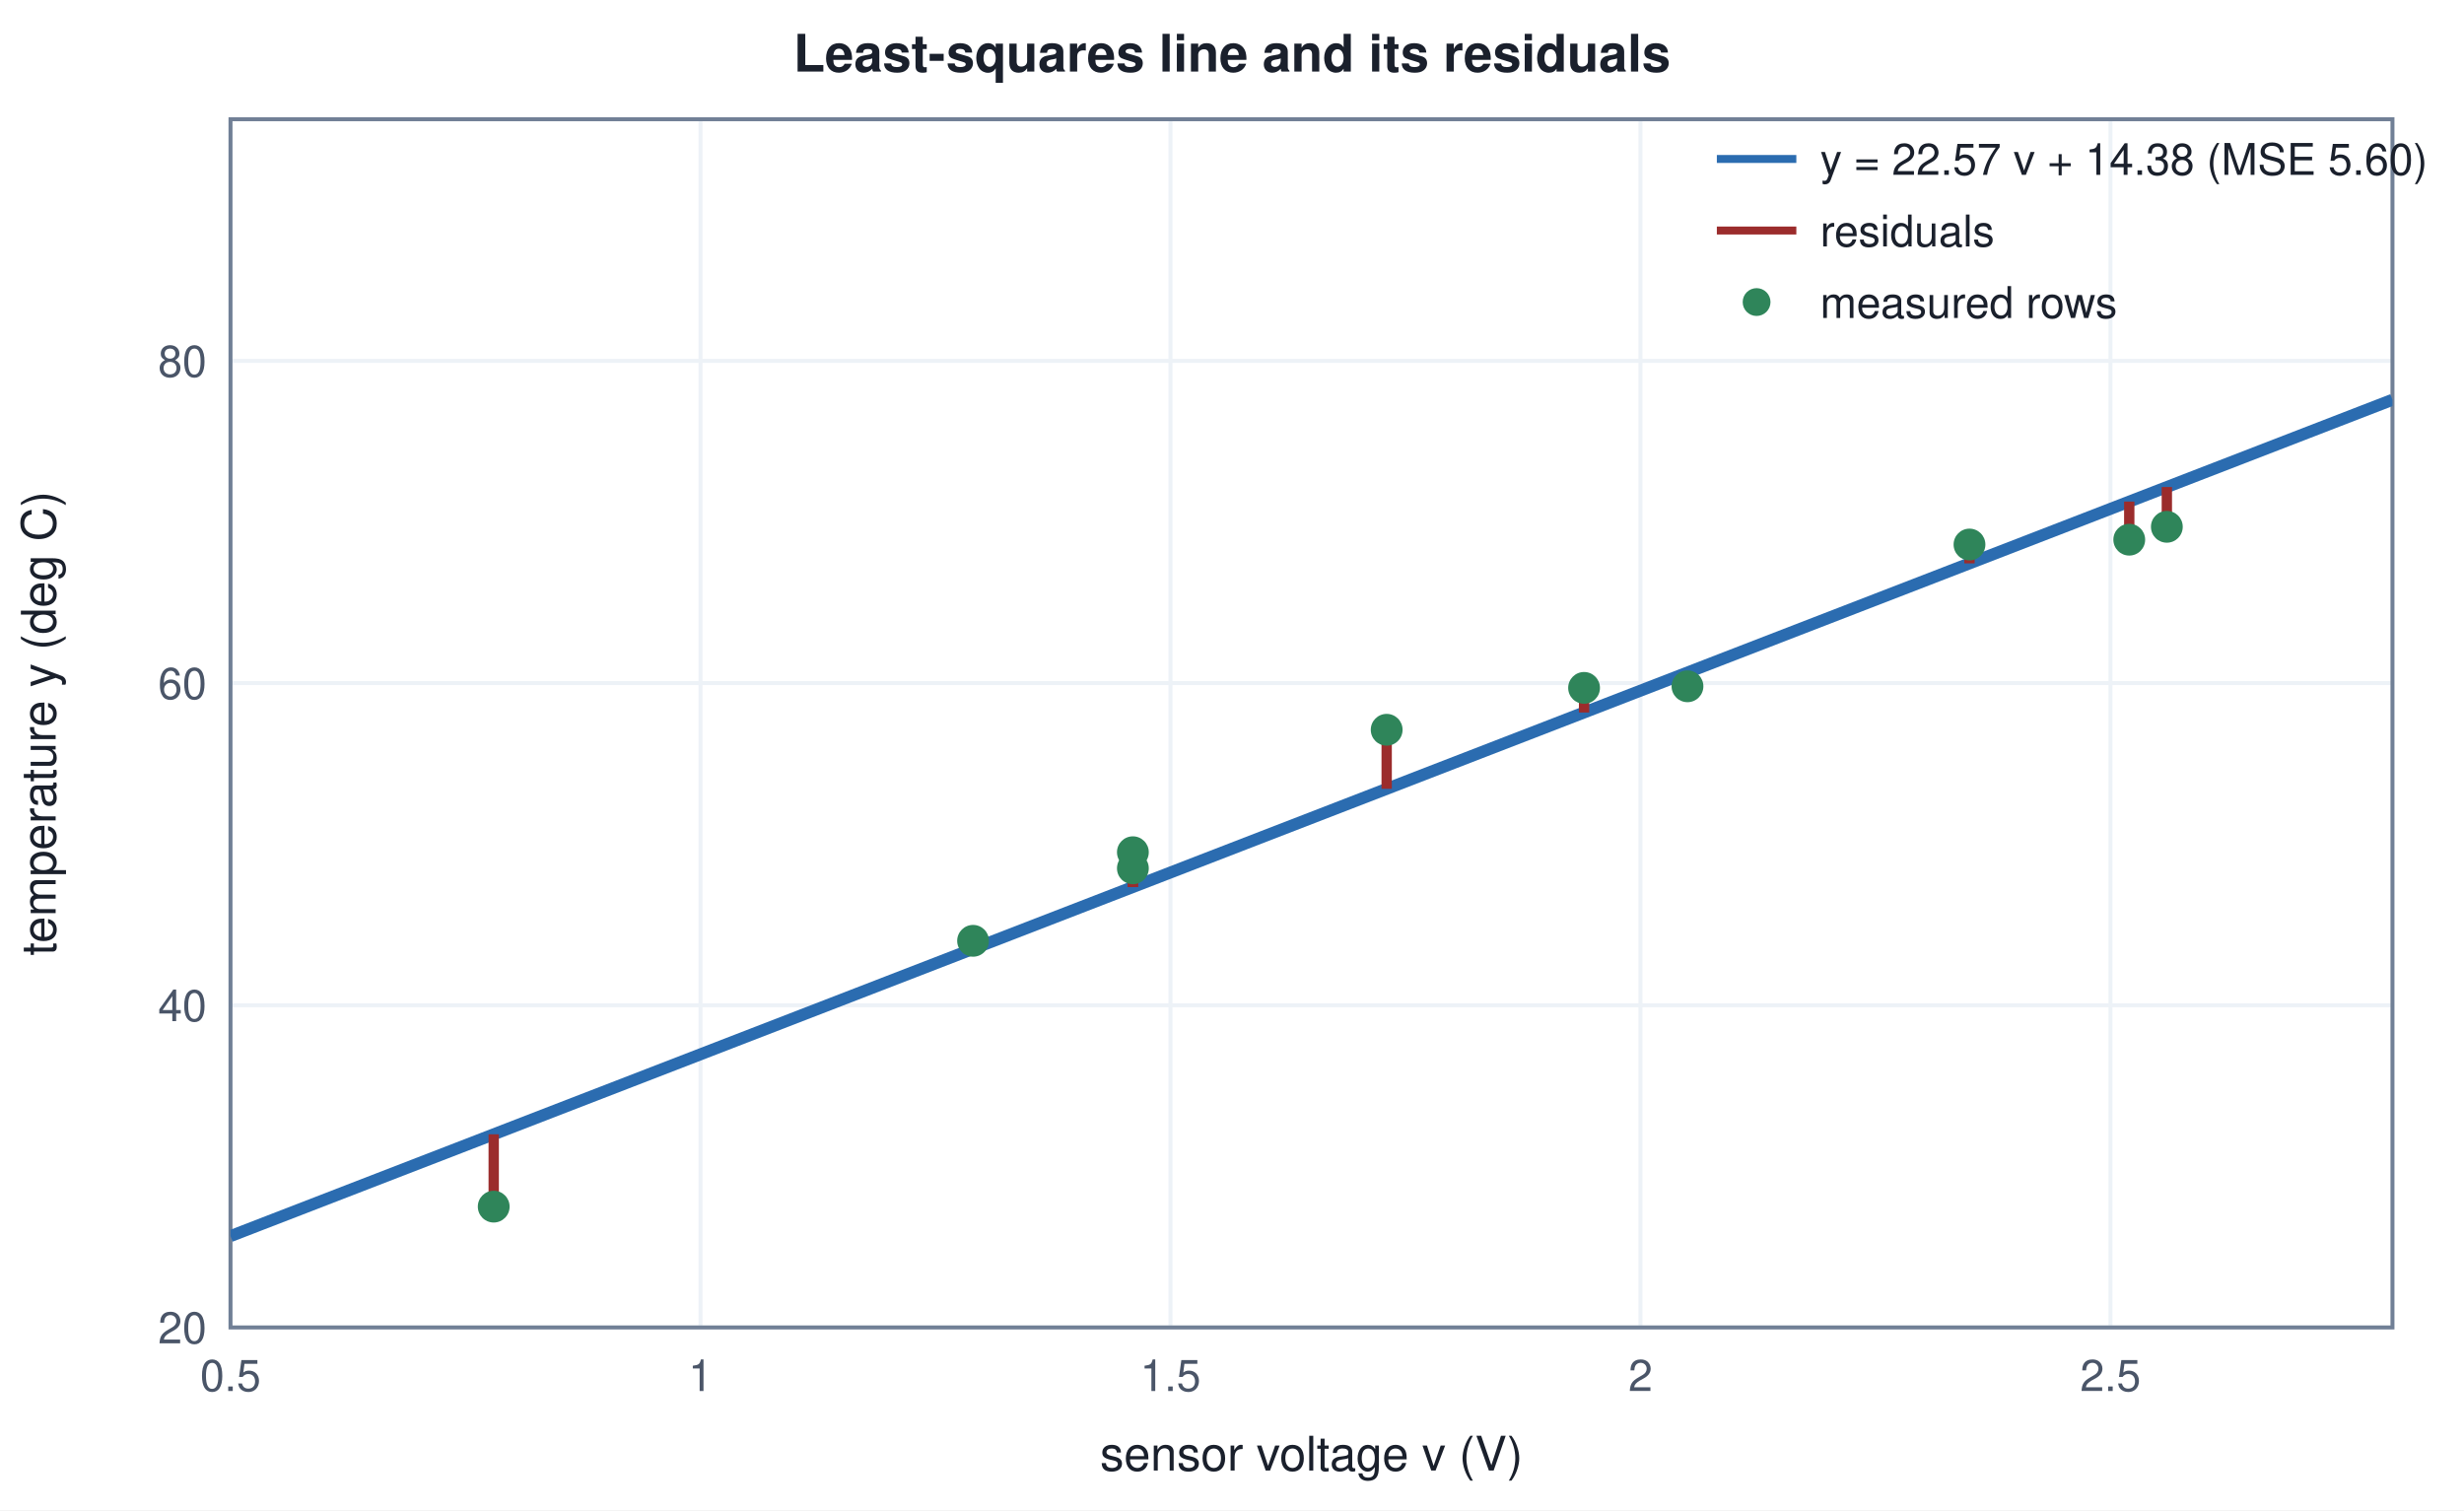
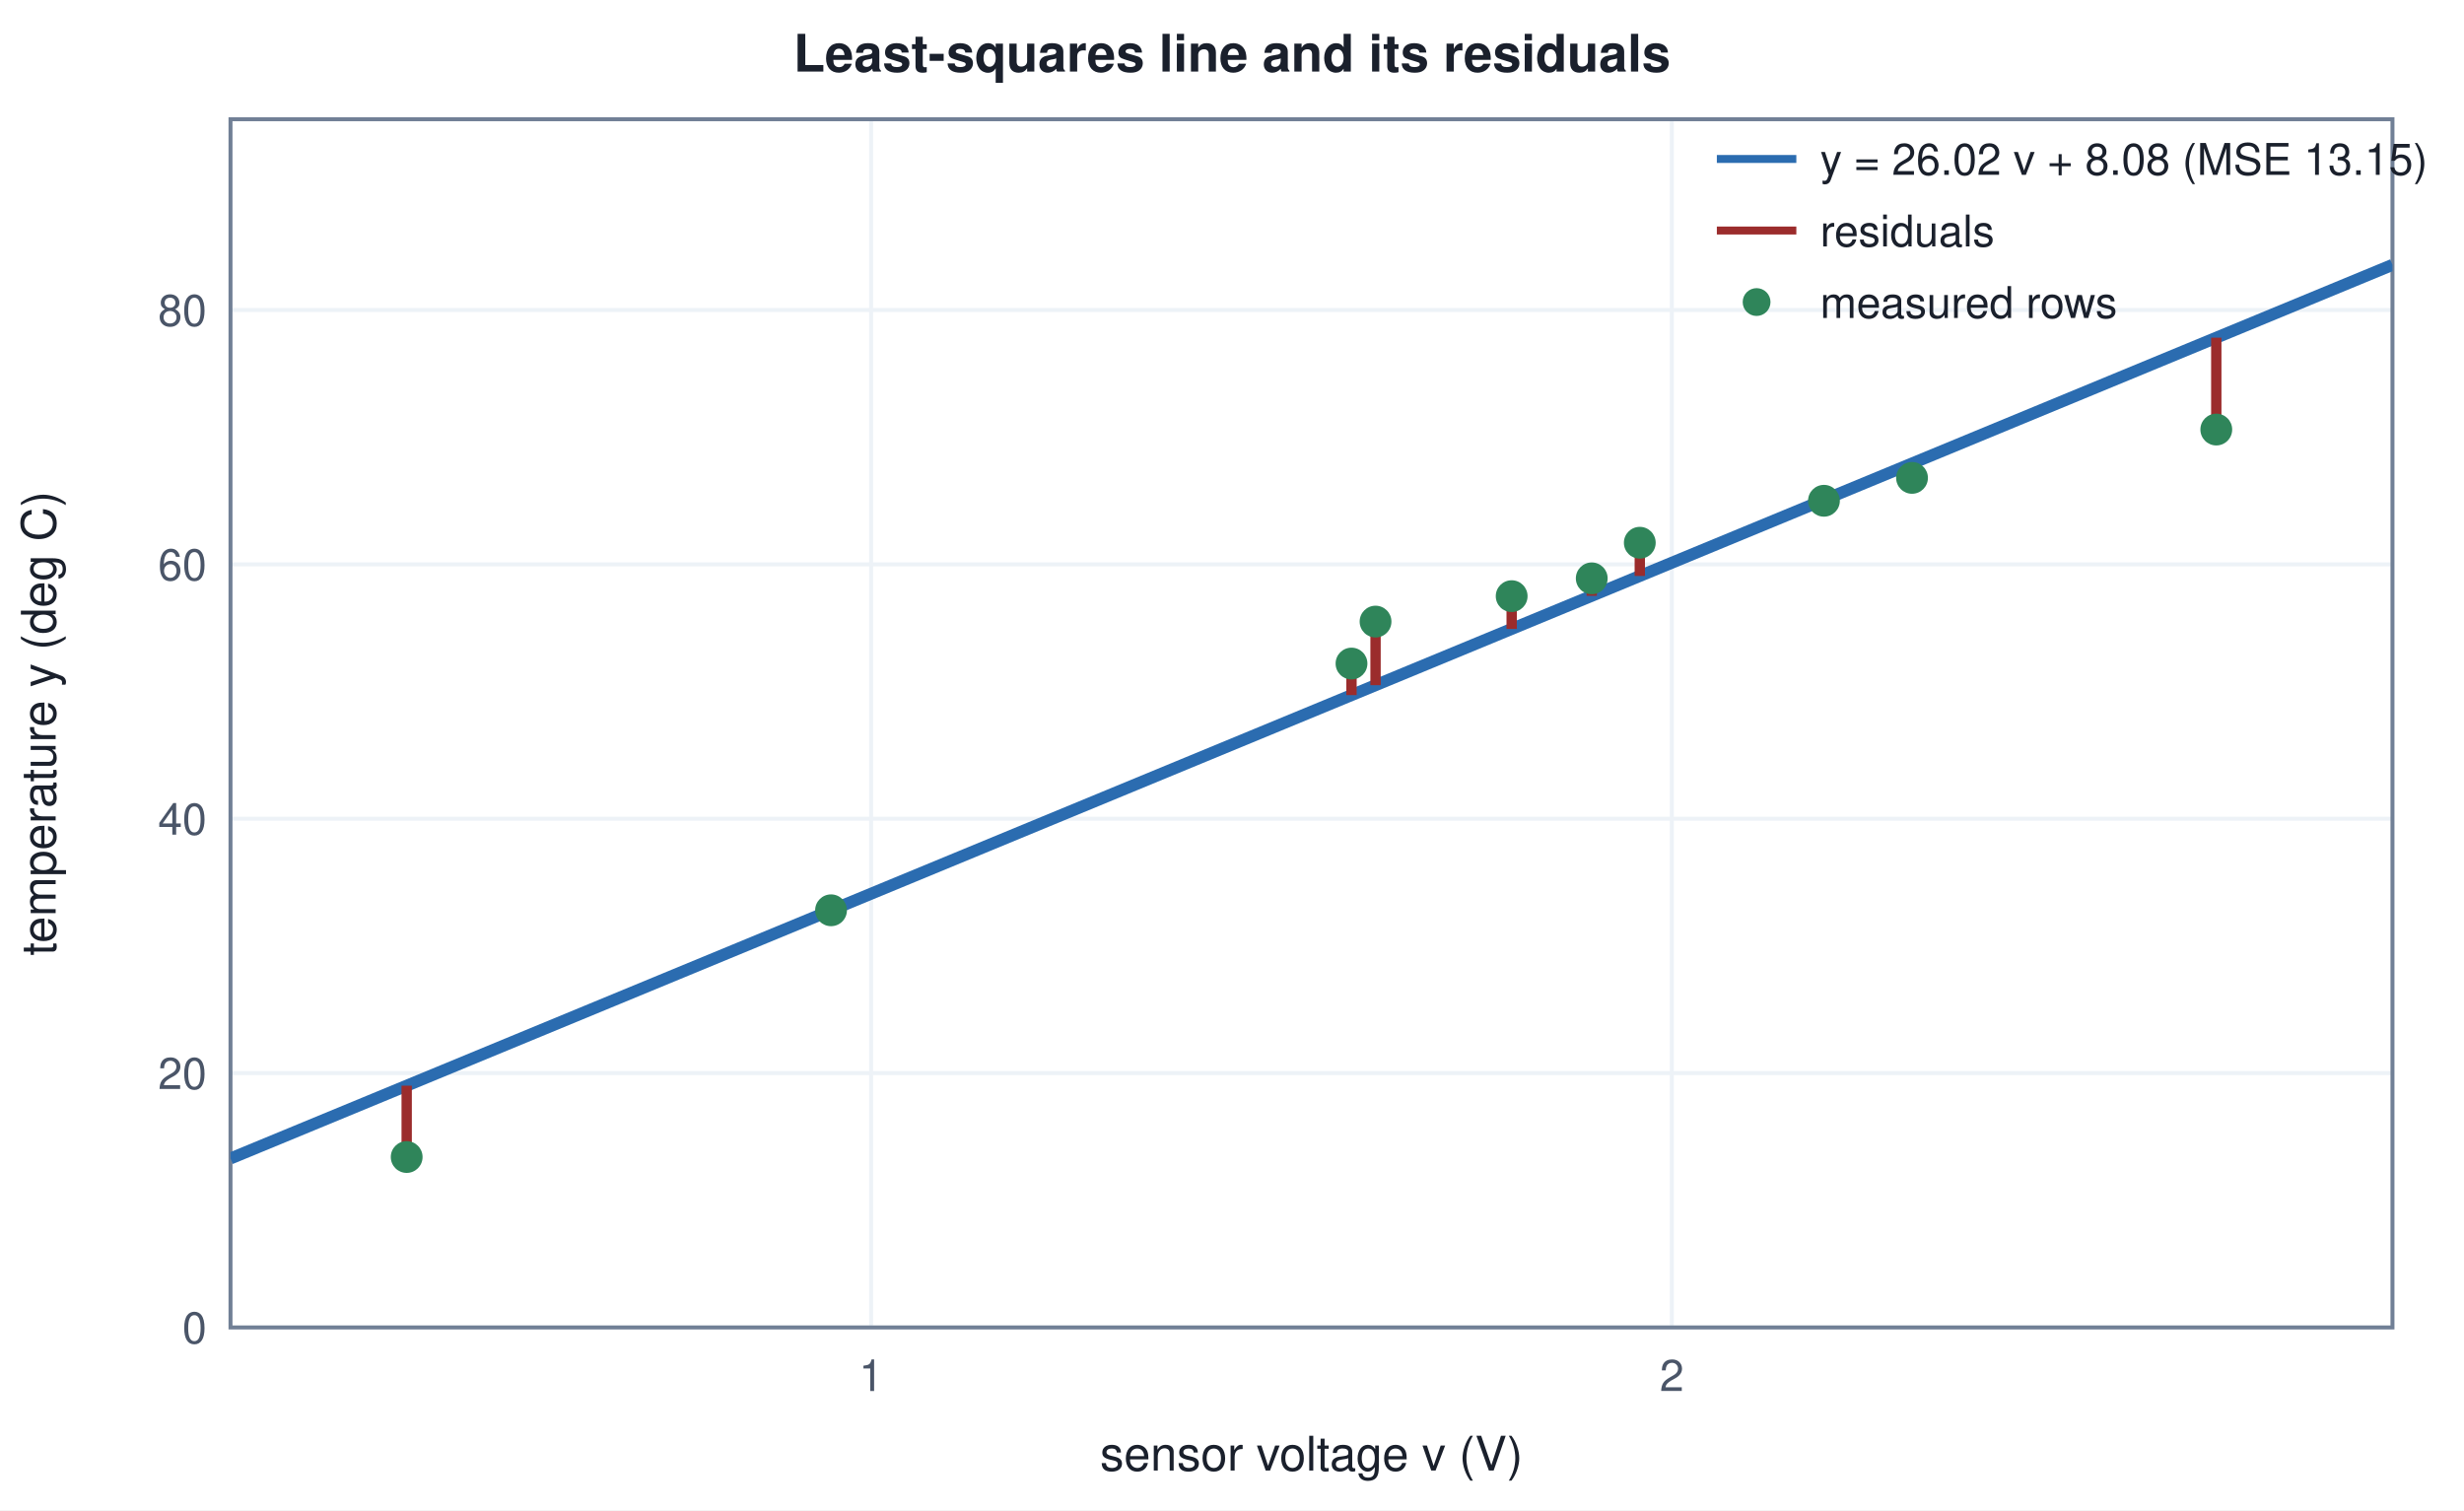
<svg xmlns="http://www.w3.org/2000/svg" viewBox="0 0 620 380" width="620" height="380">
  <defs>
    <marker id="arrow" viewBox="0 0 10 10" refX="9" refY="5" markerWidth="7" markerHeight="7" orient="auto-start-reverse">
      <path d="M0,0 L10,5 L0,10 z" fill="#4a5568" />
    </marker>
  </defs>
  <rect width="620" height="380" fill="#ffffff" />
-   <line x1="58" y1="334" x2="58" y2="30" stroke="#edf2f7" />
-   <text x="58" y="350" font-family="Helvetica, Arial, sans-serif" font-size="11" fill="#4a5568" text-anchor="middle">0.5</text>
-   <line x1="176.26" y1="334" x2="176.26" y2="30" stroke="#edf2f7" />
-   <text x="176.26" y="350" font-family="Helvetica, Arial, sans-serif" font-size="11" fill="#4a5568" text-anchor="middle">1</text>
-   <line x1="294.52" y1="334" x2="294.52" y2="30" stroke="#edf2f7" />
-   <text x="294.52" y="350" font-family="Helvetica, Arial, sans-serif" font-size="11" fill="#4a5568" text-anchor="middle">1.5</text>
-   <line x1="412.78" y1="334" x2="412.78" y2="30" stroke="#edf2f7" />
-   <text x="412.78" y="350" font-family="Helvetica, Arial, sans-serif" font-size="11" fill="#4a5568" text-anchor="middle">2</text>
-   <line x1="531.04" y1="334" x2="531.04" y2="30" stroke="#edf2f7" />
-   <text x="531.04" y="350" font-family="Helvetica, Arial, sans-serif" font-size="11" fill="#4a5568" text-anchor="middle">2.5</text>
+   <line x1="219.19" y1="334" x2="219.19" y2="30" stroke="#edf2f7" />
+   <text x="219.19" y="350" font-family="Helvetica, Arial, sans-serif" font-size="11" fill="#4a5568" text-anchor="middle">1</text>
+   <line x1="420.67" y1="334" x2="420.67" y2="30" stroke="#edf2f7" />
+   <text x="420.67" y="350" font-family="Helvetica, Arial, sans-serif" font-size="11" fill="#4a5568" text-anchor="middle">2</text>
  <line x1="58" y1="334" x2="602" y2="334" stroke="#edf2f7" />
-   <text x="52" y="338" font-family="Helvetica, Arial, sans-serif" font-size="11" fill="#4a5568" text-anchor="end">20</text>
-   <line x1="58" y1="252.93" x2="602" y2="252.93" stroke="#edf2f7" />
-   <text x="52" y="256.93" font-family="Helvetica, Arial, sans-serif" font-size="11" fill="#4a5568" text-anchor="end">40</text>
-   <line x1="58" y1="171.87" x2="602" y2="171.87" stroke="#edf2f7" />
-   <text x="52" y="175.87" font-family="Helvetica, Arial, sans-serif" font-size="11" fill="#4a5568" text-anchor="end">60</text>
-   <line x1="58" y1="90.8" x2="602" y2="90.8" stroke="#edf2f7" />
-   <text x="52" y="94.8" font-family="Helvetica, Arial, sans-serif" font-size="11" fill="#4a5568" text-anchor="end">80</text>
+   <text x="52" y="338" font-family="Helvetica, Arial, sans-serif" font-size="11" fill="#4a5568" text-anchor="end">0</text>
+   <line x1="58" y1="270" x2="602" y2="270" stroke="#edf2f7" />
+   <text x="52" y="274" font-family="Helvetica, Arial, sans-serif" font-size="11" fill="#4a5568" text-anchor="end">20</text>
+   <line x1="58" y1="206" x2="602" y2="206" stroke="#edf2f7" />
+   <text x="52" y="210" font-family="Helvetica, Arial, sans-serif" font-size="11" fill="#4a5568" text-anchor="end">40</text>
+   <line x1="58" y1="142" x2="602" y2="142" stroke="#edf2f7" />
+   <text x="52" y="146" font-family="Helvetica, Arial, sans-serif" font-size="11" fill="#4a5568" text-anchor="end">60</text>
+   <line x1="58" y1="78" x2="602" y2="78" stroke="#edf2f7" />
+   <text x="52" y="82" font-family="Helvetica, Arial, sans-serif" font-size="11" fill="#4a5568" text-anchor="end">80</text>
  <rect x="58" y="30" width="544" height="304" fill="none" stroke="#718096" />
  <clipPath id="plot">
    <rect x="58" y="30" width="544" height="304" />
  </clipPath>
  <g clip-path="url(#plot)">
-     <polyline fill="none" stroke="#2b6cb0" stroke-width="3.0" points="58,311.02 602,100.58" />
-     <polyline fill="none" stroke="#9b2c2c" stroke-width="2.6" points="124.23,303.6 124.23,285.4" />
-     <polyline fill="none" stroke="#9b2c2c" stroke-width="2.6" points="244.85,236.72 244.85,238.74" />
-     <polyline fill="none" stroke="#9b2c2c" stroke-width="2.6" points="285.06,218.48 285.06,223.19" />
-     <polyline fill="none" stroke="#9b2c2c" stroke-width="2.6" points="285.06,214.43 285.06,223.19" />
-     <polyline fill="none" stroke="#9b2c2c" stroke-width="2.6" points="348.92,183.62 348.92,198.48" />
-     <polyline fill="none" stroke="#9b2c2c" stroke-width="2.6" points="398.59,173.08 398.59,179.27" />
-     <polyline fill="none" stroke="#9b2c2c" stroke-width="2.6" points="424.61,172.68 424.61,169.2" />
-     <polyline fill="none" stroke="#9b2c2c" stroke-width="2.6" points="495.57,137.01 495.57,141.75" />
-     <polyline fill="none" stroke="#9b2c2c" stroke-width="2.6" points="535.77,135.79 535.77,126.2" />
-     <polyline fill="none" stroke="#9b2c2c" stroke-width="2.6" points="545.23,132.55 545.23,122.54" />
-     <circle cx="124.23" cy="303.6" r="4" fill="#2f855a" />
-     <circle cx="244.85" cy="236.72" r="4" fill="#2f855a" />
-     <circle cx="285.06" cy="218.48" r="4" fill="#2f855a" />
-     <circle cx="285.06" cy="214.43" r="4" fill="#2f855a" />
-     <circle cx="348.92" cy="183.62" r="4" fill="#2f855a" />
-     <circle cx="398.59" cy="173.08" r="4" fill="#2f855a" />
-     <circle cx="424.61" cy="172.68" r="4" fill="#2f855a" />
-     <circle cx="495.57" cy="137.01" r="4" fill="#2f855a" />
-     <circle cx="535.77" cy="135.79" r="4" fill="#2f855a" />
-     <circle cx="545.23" cy="132.55" r="4" fill="#2f855a" />
+     <polyline fill="none" stroke="#2b6cb0" stroke-width="3.0" points="58,291.49 602,66.64" />
+     <polyline fill="none" stroke="#9b2c2c" stroke-width="2.6" points="102.33,291.12 102.33,273.17" />
+     <polyline fill="none" stroke="#9b2c2c" stroke-width="2.6" points="209.11,229.04 209.11,229.03" />
+     <polyline fill="none" stroke="#9b2c2c" stroke-width="2.6" points="340.07,166.96 340.07,174.9" />
+     <polyline fill="none" stroke="#9b2c2c" stroke-width="2.6" points="346.12,156.4 346.12,172.4" />
+     <polyline fill="none" stroke="#9b2c2c" stroke-width="2.6" points="380.37,150 380.37,158.25" />
+     <polyline fill="none" stroke="#9b2c2c" stroke-width="2.6" points="400.52,145.52 400.52,149.92" />
+     <polyline fill="none" stroke="#9b2c2c" stroke-width="2.6" points="412.61,136.56 412.61,144.92" />
+     <polyline fill="none" stroke="#9b2c2c" stroke-width="2.6" points="458.95,126 458.95,125.77" />
+     <polyline fill="none" stroke="#9b2c2c" stroke-width="2.6" points="481.11,120.24 481.11,116.61" />
+     <polyline fill="none" stroke="#9b2c2c" stroke-width="2.6" points="557.67,108.08 557.67,84.96" />
+     <circle cx="102.33" cy="291.12" r="4" fill="#2f855a" />
+     <circle cx="209.11" cy="229.04" r="4" fill="#2f855a" />
+     <circle cx="340.07" cy="166.96" r="4" fill="#2f855a" />
+     <circle cx="346.12" cy="156.4" r="4" fill="#2f855a" />
+     <circle cx="380.37" cy="150" r="4" fill="#2f855a" />
+     <circle cx="400.52" cy="145.52" r="4" fill="#2f855a" />
+     <circle cx="412.61" cy="136.56" r="4" fill="#2f855a" />
+     <circle cx="458.95" cy="126" r="4" fill="#2f855a" />
+     <circle cx="481.11" cy="120.24" r="4" fill="#2f855a" />
+     <circle cx="557.67" cy="108.08" r="4" fill="#2f855a" />
  </g>
  <text x="330" y="370" font-family="Helvetica, Arial, sans-serif" font-size="12" fill="#1a202c" text-anchor="middle">sensor voltage v (V)</text>
  <text x="14" y="182" font-family="Helvetica, Arial, sans-serif" font-size="12" fill="#1a202c" text-anchor="middle" transform="rotate(-90 14 182)">temperature y (deg C)</text>
  <text x="310" y="18" font-family="Helvetica, Arial, sans-serif" font-size="13" font-weight="bold" fill="#1a202c" text-anchor="middle">Least-squares line and its residuals</text>
  <line x1="432" y1="40" x2="452" y2="40" stroke="#2b6cb0" stroke-width="2" />
-   <text x="458" y="44" font-family="Helvetica, Arial, sans-serif" font-size="11" fill="#1a202c">y = 22.57 v + 14.38  (MSE 5.60)</text>
+   <text x="458" y="44" font-family="Helvetica, Arial, sans-serif" font-size="11" fill="#1a202c">y = 26.02 v + 8.08  (MSE 13.15)</text>
  <line x1="432" y1="58" x2="452" y2="58" stroke="#9b2c2c" stroke-width="2" />
  <text x="458" y="62" font-family="Helvetica, Arial, sans-serif" font-size="11" fill="#1a202c">residuals</text>
  <circle cx="442" cy="76" r="3.5" fill="#2f855a" />
  <text x="458" y="80" font-family="Helvetica, Arial, sans-serif" font-size="11" fill="#1a202c">measured rows</text>
</svg>
